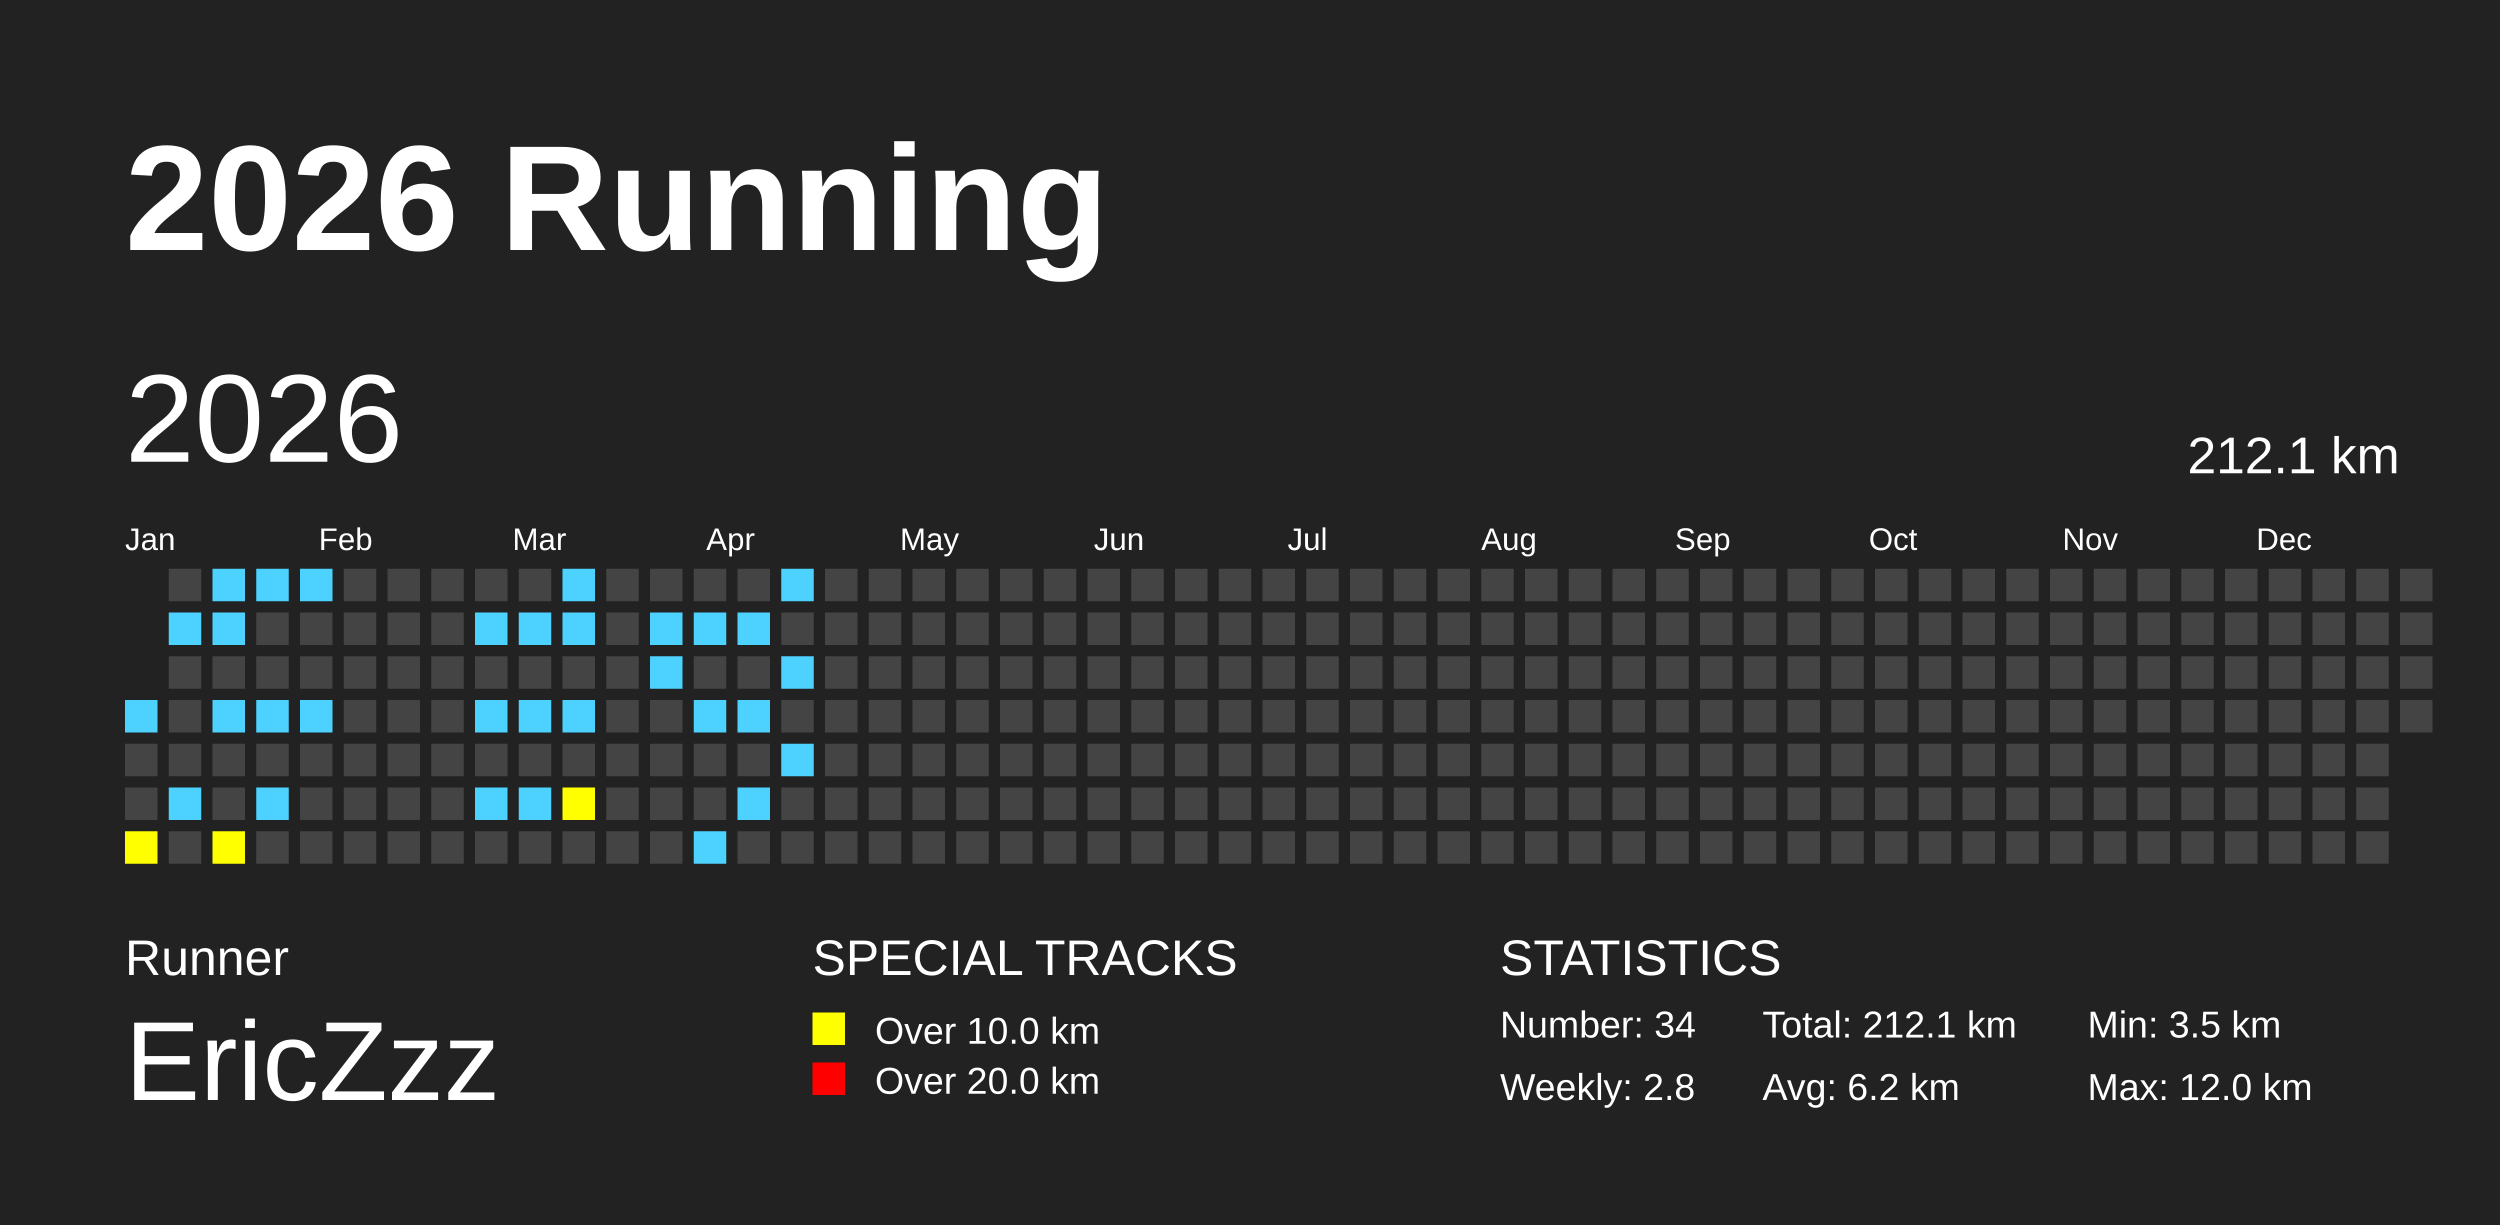
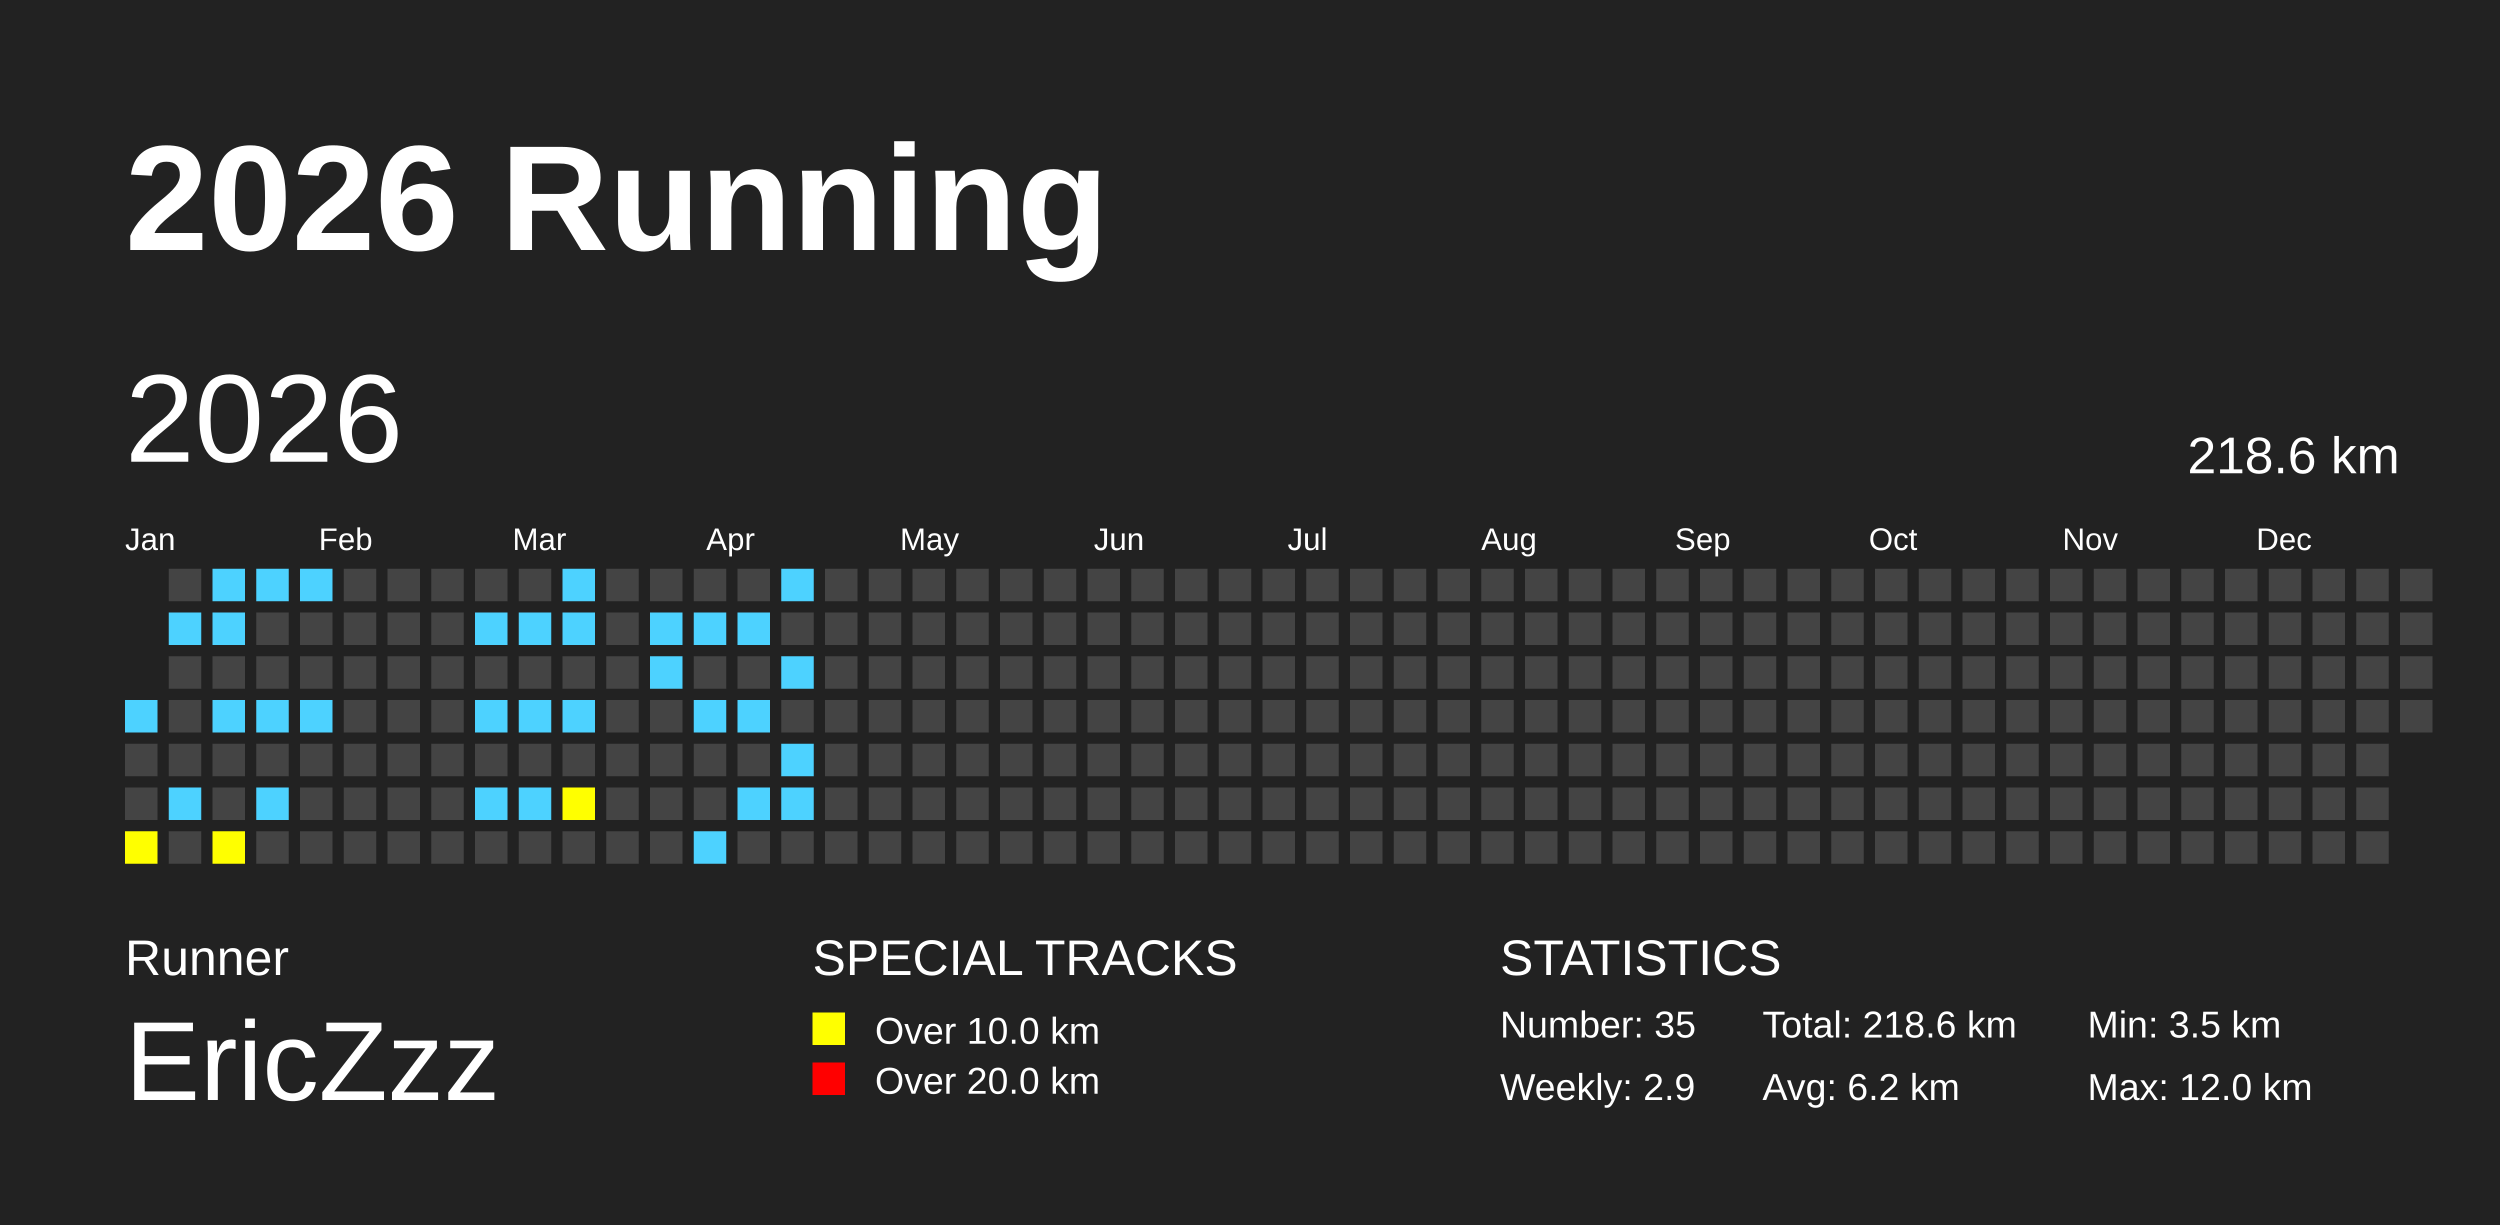
<svg xmlns="http://www.w3.org/2000/svg" baseProfile="full" height="98mm" version="1.1" viewBox="0,0,200,98" width="200mm">
  <defs />
  <rect fill="#222222" height="98" width="200" x="0" y="0" />
  <text fill="#FFFFFF" style="font-size:12px; font-family:Arial; font-weight:bold;" x="10" y="20">2026 Running</text>
  <text fill="#FFFFFF" style="font-size:4px; font-family:Arial" x="10" y="78">Runner</text>
  <text fill="#FFFFFF" style="font-size:9px; font-family:Arial" x="10" y="88">EricZzz</text>
  <text fill="#FFFFFF" style="font-size:4px; font-family:Arial" x="65" y="78">SPECIAL TRACKS</text>
  <rect fill="yellow" height="2.6" width="2.6" x="65" y="81" />
  <text fill="#FFFFFF" style="font-size:3px; font-family:Arial" x="70" y="83.5">Over 10.0 km</text>
  <rect fill="red" height="2.6" width="2.6" x="65" y="85" />
  <text fill="#FFFFFF" style="font-size:3px; font-family:Arial" x="70" y="87.5">Over 20.0 km</text>
  <text fill="#FFFFFF" style="font-size:4px; font-family:Arial" x="120" y="78">STATISTICS</text>
-   <text fill="#FFFFFF" style="font-size:3px; font-family:Arial" x="120" y="83">Number: 34</text>
-   <text fill="#FFFFFF" style="font-size:3px; font-family:Arial" x="120" y="88">Weekly: 2.8</text>
-   <text fill="#FFFFFF" style="font-size:3px; font-family:Arial" x="141" y="83">Total: 212.1 km</text>
+   <text fill="#FFFFFF" style="font-size:3px; font-family:Arial" x="120" y="83">Number: 35</text>
+   <text fill="#FFFFFF" style="font-size:3px; font-family:Arial" x="120" y="88">Weekly: 2.9</text>
+   <text fill="#FFFFFF" style="font-size:3px; font-family:Arial" x="141" y="83">Total: 218.6 km</text>
  <text fill="#FFFFFF" style="font-size:3px; font-family:Arial" x="141" y="88">Avg: 6.2 km</text>
  <text fill="#FFFFFF" style="font-size:3px; font-family:Arial" x="167" y="83">Min: 3.5 km</text>
  <text fill="#FFFFFF" style="font-size:3px; font-family:Arial" x="167" y="88">Max: 12.0 km</text>
  <text dominant-baseline="hanging" fill="#FFFFFF" style="font-size:10.0px; font-family:Arial;" x="10" y="30">2026</text>
-   <text dominant-baseline="hanging" fill="#FFFFFF" style="font-size:4.125px; font-family:Arial;" x="175" y="35">212.1 km</text>
+   <text dominant-baseline="hanging" fill="#FFFFFF" style="font-size:4.125px; font-family:Arial;" x="175" y="35">218.6 km</text>
  <text fill="#FFFFFF" style="font-size:2.5px; font-family:Arial" x="10.0" y="44">Jan</text>
  <text fill="#FFFFFF" style="font-size:2.5px; font-family:Arial" x="25.5" y="44">Feb</text>
  <text fill="#FFFFFF" style="font-size:2.5px; font-family:Arial" x="41.0" y="44">Mar</text>
  <text fill="#FFFFFF" style="font-size:2.5px; font-family:Arial" x="56.5" y="44">Apr</text>
  <text fill="#FFFFFF" style="font-size:2.5px; font-family:Arial" x="72.0" y="44">May</text>
  <text fill="#FFFFFF" style="font-size:2.5px; font-family:Arial" x="87.5" y="44">Jun</text>
  <text fill="#FFFFFF" style="font-size:2.5px; font-family:Arial" x="103.0" y="44">Jul</text>
  <text fill="#FFFFFF" style="font-size:2.5px; font-family:Arial" x="118.5" y="44">Aug</text>
  <text fill="#FFFFFF" style="font-size:2.5px; font-family:Arial" x="134.0" y="44">Sep</text>
  <text fill="#FFFFFF" style="font-size:2.5px; font-family:Arial" x="149.5" y="44">Oct</text>
  <text fill="#FFFFFF" style="font-size:2.5px; font-family:Arial" x="165.0" y="44">Nov</text>
  <text fill="#FFFFFF" style="font-size:2.5px; font-family:Arial" x="180.5" y="44">Dec</text>
  <rect fill="#4DD2FF" height="2.6" width="2.6" x="10.0" y="56.0" />
  <rect fill="#444444" height="2.6" width="2.6" x="10.0" y="59.5" />
  <rect fill="#444444" height="2.6" width="2.6" x="10.0" y="63.0" />
  <rect fill="yellow" height="2.6" width="2.6" x="10.0" y="66.5" />
  <rect fill="#444444" height="2.6" width="2.6" x="13.5" y="45.5" />
  <rect fill="#4DD2FF" height="2.6" width="2.6" x="13.5" y="49.0" />
  <rect fill="#444444" height="2.6" width="2.6" x="13.5" y="52.5" />
  <rect fill="#444444" height="2.6" width="2.6" x="13.5" y="56.0" />
  <rect fill="#444444" height="2.6" width="2.6" x="13.5" y="59.5" />
  <rect fill="#4DD2FF" height="2.6" width="2.6" x="13.5" y="63.0" />
  <rect fill="#444444" height="2.6" width="2.6" x="13.5" y="66.5" />
  <rect fill="#4DD2FF" height="2.6" width="2.6" x="17.0" y="45.5" />
  <rect fill="#4DD2FF" height="2.6" width="2.6" x="17.0" y="49.0" />
  <rect fill="#444444" height="2.6" width="2.6" x="17.0" y="52.5" />
  <rect fill="#4DD2FF" height="2.6" width="2.6" x="17.0" y="56.0" />
  <rect fill="#444444" height="2.6" width="2.6" x="17.0" y="59.5" />
  <rect fill="#444444" height="2.6" width="2.6" x="17.0" y="63.0" />
  <rect fill="yellow" height="2.6" width="2.6" x="17.0" y="66.5" />
  <rect fill="#4DD2FF" height="2.6" width="2.6" x="20.5" y="45.5" />
  <rect fill="#444444" height="2.6" width="2.6" x="20.5" y="49.0" />
  <rect fill="#444444" height="2.6" width="2.6" x="20.5" y="52.5" />
  <rect fill="#4DD2FF" height="2.6" width="2.6" x="20.5" y="56.0" />
  <rect fill="#444444" height="2.6" width="2.6" x="20.5" y="59.5" />
  <rect fill="#4DD2FF" height="2.6" width="2.6" x="20.5" y="63.0" />
  <rect fill="#444444" height="2.6" width="2.6" x="20.5" y="66.5" />
  <rect fill="#4DD2FF" height="2.6" width="2.6" x="24.0" y="45.5" />
  <rect fill="#444444" height="2.6" width="2.6" x="24.0" y="49.0" />
  <rect fill="#444444" height="2.6" width="2.6" x="24.0" y="52.5" />
  <rect fill="#4DD2FF" height="2.6" width="2.6" x="24.0" y="56.0" />
  <rect fill="#444444" height="2.6" width="2.6" x="24.0" y="59.5" />
  <rect fill="#444444" height="2.6" width="2.6" x="24.0" y="63.0" />
  <rect fill="#444444" height="2.6" width="2.6" x="24.0" y="66.5" />
  <rect fill="#444444" height="2.6" width="2.6" x="27.5" y="45.5" />
  <rect fill="#444444" height="2.6" width="2.6" x="27.5" y="49.0" />
  <rect fill="#444444" height="2.6" width="2.6" x="27.5" y="52.5" />
  <rect fill="#444444" height="2.6" width="2.6" x="27.5" y="56.0" />
  <rect fill="#444444" height="2.6" width="2.6" x="27.5" y="59.5" />
  <rect fill="#444444" height="2.6" width="2.6" x="27.5" y="63.0" />
  <rect fill="#444444" height="2.6" width="2.6" x="27.5" y="66.5" />
  <rect fill="#444444" height="2.6" width="2.6" x="31.0" y="45.5" />
  <rect fill="#444444" height="2.6" width="2.6" x="31.0" y="49.0" />
  <rect fill="#444444" height="2.6" width="2.6" x="31.0" y="52.5" />
  <rect fill="#444444" height="2.6" width="2.6" x="31.0" y="56.0" />
  <rect fill="#444444" height="2.6" width="2.6" x="31.0" y="59.5" />
  <rect fill="#444444" height="2.6" width="2.6" x="31.0" y="63.0" />
  <rect fill="#444444" height="2.6" width="2.6" x="31.0" y="66.5" />
  <rect fill="#444444" height="2.6" width="2.6" x="34.5" y="45.5" />
  <rect fill="#444444" height="2.6" width="2.6" x="34.5" y="49.0" />
  <rect fill="#444444" height="2.6" width="2.6" x="34.5" y="52.5" />
  <rect fill="#444444" height="2.6" width="2.6" x="34.5" y="56.0" />
  <rect fill="#444444" height="2.6" width="2.6" x="34.5" y="59.5" />
  <rect fill="#444444" height="2.6" width="2.6" x="34.5" y="63.0" />
  <rect fill="#444444" height="2.6" width="2.6" x="34.5" y="66.5" />
  <rect fill="#444444" height="2.6" width="2.6" x="38.0" y="45.5" />
  <rect fill="#4DD2FF" height="2.6" width="2.6" x="38.0" y="49.0" />
  <rect fill="#444444" height="2.6" width="2.6" x="38.0" y="52.5" />
  <rect fill="#4DD2FF" height="2.6" width="2.6" x="38.0" y="56.0" />
  <rect fill="#444444" height="2.6" width="2.6" x="38.0" y="59.5" />
  <rect fill="#4DD2FF" height="2.6" width="2.6" x="38.0" y="63.0" />
  <rect fill="#444444" height="2.6" width="2.6" x="38.0" y="66.5" />
  <rect fill="#444444" height="2.6" width="2.6" x="41.5" y="45.5" />
  <rect fill="#4DD2FF" height="2.6" width="2.6" x="41.5" y="49.0" />
  <rect fill="#444444" height="2.6" width="2.6" x="41.5" y="52.5" />
  <rect fill="#4DD2FF" height="2.6" width="2.6" x="41.5" y="56.0" />
  <rect fill="#444444" height="2.6" width="2.6" x="41.5" y="59.5" />
  <rect fill="#4DD2FF" height="2.6" width="2.6" x="41.5" y="63.0" />
  <rect fill="#444444" height="2.6" width="2.6" x="41.5" y="66.5" />
  <rect fill="#4DD2FF" height="2.6" width="2.6" x="45.0" y="45.5" />
  <rect fill="#4DD2FF" height="2.6" width="2.6" x="45.0" y="49.0" />
  <rect fill="#444444" height="2.6" width="2.6" x="45.0" y="52.5" />
  <rect fill="#4DD2FF" height="2.6" width="2.6" x="45.0" y="56.0" />
  <rect fill="#444444" height="2.6" width="2.6" x="45.0" y="59.5" />
  <rect fill="yellow" height="2.6" width="2.6" x="45.0" y="63.0" />
  <rect fill="#444444" height="2.6" width="2.6" x="45.0" y="66.5" />
  <rect fill="#444444" height="2.6" width="2.6" x="48.5" y="45.5" />
  <rect fill="#444444" height="2.6" width="2.6" x="48.5" y="49.0" />
  <rect fill="#444444" height="2.6" width="2.6" x="48.5" y="52.5" />
  <rect fill="#444444" height="2.6" width="2.6" x="48.5" y="56.0" />
  <rect fill="#444444" height="2.6" width="2.6" x="48.5" y="59.5" />
  <rect fill="#444444" height="2.6" width="2.6" x="48.5" y="63.0" />
  <rect fill="#444444" height="2.6" width="2.6" x="48.5" y="66.5" />
  <rect fill="#444444" height="2.6" width="2.6" x="52.0" y="45.5" />
  <rect fill="#4DD2FF" height="2.6" width="2.6" x="52.0" y="49.0" />
  <rect fill="#4DD2FF" height="2.6" width="2.6" x="52.0" y="52.5" />
  <rect fill="#444444" height="2.6" width="2.6" x="52.0" y="56.0" />
  <rect fill="#444444" height="2.6" width="2.6" x="52.0" y="59.5" />
  <rect fill="#444444" height="2.6" width="2.6" x="52.0" y="63.0" />
  <rect fill="#444444" height="2.6" width="2.6" x="52.0" y="66.5" />
  <rect fill="#444444" height="2.6" width="2.6" x="55.5" y="45.5" />
  <rect fill="#4DD2FF" height="2.6" width="2.6" x="55.5" y="49.0" />
  <rect fill="#444444" height="2.6" width="2.6" x="55.5" y="52.5" />
  <rect fill="#4DD2FF" height="2.6" width="2.6" x="55.5" y="56.0" />
  <rect fill="#444444" height="2.6" width="2.6" x="55.5" y="59.5" />
  <rect fill="#444444" height="2.6" width="2.6" x="55.5" y="63.0" />
  <rect fill="#4DD2FF" height="2.6" width="2.6" x="55.5" y="66.5" />
  <rect fill="#444444" height="2.6" width="2.6" x="59.0" y="45.5" />
  <rect fill="#4DD2FF" height="2.6" width="2.6" x="59.0" y="49.0" />
  <rect fill="#444444" height="2.6" width="2.6" x="59.0" y="52.5" />
  <rect fill="#4DD2FF" height="2.6" width="2.6" x="59.0" y="56.0" />
  <rect fill="#444444" height="2.6" width="2.6" x="59.0" y="59.5" />
  <rect fill="#4DD2FF" height="2.6" width="2.6" x="59.0" y="63.0" />
  <rect fill="#444444" height="2.6" width="2.6" x="59.0" y="66.5" />
  <rect fill="#4DD2FF" height="2.6" width="2.6" x="62.5" y="45.5" />
  <rect fill="#444444" height="2.6" width="2.6" x="62.5" y="49.0" />
  <rect fill="#4DD2FF" height="2.6" width="2.6" x="62.5" y="52.5" />
  <rect fill="#444444" height="2.6" width="2.6" x="62.5" y="56.0" />
  <rect fill="#4DD2FF" height="2.6" width="2.6" x="62.5" y="59.5" />
-   <rect fill="#444444" height="2.6" width="2.6" x="62.5" y="63.0" />
+   <rect fill="#4DD2FF" height="2.6" width="2.6" x="62.5" y="63.0" />
  <rect fill="#444444" height="2.6" width="2.6" x="62.5" y="66.5" />
  <rect fill="#444444" height="2.6" width="2.6" x="66.0" y="45.5" />
  <rect fill="#444444" height="2.6" width="2.6" x="66.0" y="49.0" />
  <rect fill="#444444" height="2.6" width="2.6" x="66.0" y="52.5" />
  <rect fill="#444444" height="2.6" width="2.6" x="66.0" y="56.0" />
  <rect fill="#444444" height="2.6" width="2.6" x="66.0" y="59.5" />
  <rect fill="#444444" height="2.6" width="2.6" x="66.0" y="63.0" />
  <rect fill="#444444" height="2.6" width="2.6" x="66.0" y="66.5" />
  <rect fill="#444444" height="2.6" width="2.6" x="69.5" y="45.5" />
  <rect fill="#444444" height="2.6" width="2.6" x="69.5" y="49.0" />
  <rect fill="#444444" height="2.6" width="2.6" x="69.5" y="52.5" />
  <rect fill="#444444" height="2.6" width="2.6" x="69.5" y="56.0" />
  <rect fill="#444444" height="2.6" width="2.6" x="69.5" y="59.5" />
  <rect fill="#444444" height="2.6" width="2.6" x="69.5" y="63.0" />
  <rect fill="#444444" height="2.6" width="2.6" x="69.5" y="66.5" />
  <rect fill="#444444" height="2.6" width="2.6" x="73.0" y="45.5" />
  <rect fill="#444444" height="2.6" width="2.6" x="73.0" y="49.0" />
  <rect fill="#444444" height="2.6" width="2.6" x="73.0" y="52.5" />
  <rect fill="#444444" height="2.6" width="2.6" x="73.0" y="56.0" />
  <rect fill="#444444" height="2.6" width="2.6" x="73.0" y="59.5" />
  <rect fill="#444444" height="2.6" width="2.6" x="73.0" y="63.0" />
  <rect fill="#444444" height="2.6" width="2.6" x="73.0" y="66.5" />
  <rect fill="#444444" height="2.6" width="2.6" x="76.5" y="45.5" />
  <rect fill="#444444" height="2.6" width="2.6" x="76.5" y="49.0" />
  <rect fill="#444444" height="2.6" width="2.6" x="76.5" y="52.5" />
  <rect fill="#444444" height="2.6" width="2.6" x="76.5" y="56.0" />
  <rect fill="#444444" height="2.6" width="2.6" x="76.5" y="59.5" />
  <rect fill="#444444" height="2.6" width="2.6" x="76.5" y="63.0" />
  <rect fill="#444444" height="2.6" width="2.6" x="76.5" y="66.5" />
  <rect fill="#444444" height="2.6" width="2.6" x="80.0" y="45.5" />
  <rect fill="#444444" height="2.6" width="2.6" x="80.0" y="49.0" />
  <rect fill="#444444" height="2.6" width="2.6" x="80.0" y="52.5" />
  <rect fill="#444444" height="2.6" width="2.6" x="80.0" y="56.0" />
  <rect fill="#444444" height="2.6" width="2.6" x="80.0" y="59.5" />
  <rect fill="#444444" height="2.6" width="2.6" x="80.0" y="63.0" />
  <rect fill="#444444" height="2.6" width="2.6" x="80.0" y="66.5" />
  <rect fill="#444444" height="2.6" width="2.6" x="83.5" y="45.5" />
  <rect fill="#444444" height="2.6" width="2.6" x="83.5" y="49.0" />
  <rect fill="#444444" height="2.6" width="2.6" x="83.5" y="52.5" />
  <rect fill="#444444" height="2.6" width="2.6" x="83.5" y="56.0" />
  <rect fill="#444444" height="2.6" width="2.6" x="83.5" y="59.5" />
  <rect fill="#444444" height="2.6" width="2.6" x="83.5" y="63.0" />
  <rect fill="#444444" height="2.6" width="2.6" x="83.5" y="66.5" />
  <rect fill="#444444" height="2.6" width="2.6" x="87.0" y="45.5" />
  <rect fill="#444444" height="2.6" width="2.6" x="87.0" y="49.0" />
  <rect fill="#444444" height="2.6" width="2.6" x="87.0" y="52.5" />
  <rect fill="#444444" height="2.6" width="2.6" x="87.0" y="56.0" />
  <rect fill="#444444" height="2.6" width="2.6" x="87.0" y="59.5" />
  <rect fill="#444444" height="2.6" width="2.6" x="87.0" y="63.0" />
  <rect fill="#444444" height="2.6" width="2.6" x="87.0" y="66.5" />
  <rect fill="#444444" height="2.6" width="2.6" x="90.5" y="45.5" />
  <rect fill="#444444" height="2.6" width="2.6" x="90.5" y="49.0" />
  <rect fill="#444444" height="2.6" width="2.6" x="90.5" y="52.5" />
  <rect fill="#444444" height="2.6" width="2.6" x="90.5" y="56.0" />
  <rect fill="#444444" height="2.6" width="2.6" x="90.5" y="59.5" />
  <rect fill="#444444" height="2.6" width="2.6" x="90.5" y="63.0" />
  <rect fill="#444444" height="2.6" width="2.6" x="90.5" y="66.5" />
  <rect fill="#444444" height="2.6" width="2.6" x="94.0" y="45.5" />
  <rect fill="#444444" height="2.6" width="2.6" x="94.0" y="49.0" />
  <rect fill="#444444" height="2.6" width="2.6" x="94.0" y="52.5" />
  <rect fill="#444444" height="2.6" width="2.6" x="94.0" y="56.0" />
  <rect fill="#444444" height="2.6" width="2.6" x="94.0" y="59.5" />
  <rect fill="#444444" height="2.6" width="2.6" x="94.0" y="63.0" />
  <rect fill="#444444" height="2.6" width="2.6" x="94.0" y="66.5" />
  <rect fill="#444444" height="2.6" width="2.6" x="97.5" y="45.5" />
  <rect fill="#444444" height="2.6" width="2.6" x="97.5" y="49.0" />
  <rect fill="#444444" height="2.6" width="2.6" x="97.5" y="52.5" />
  <rect fill="#444444" height="2.6" width="2.6" x="97.5" y="56.0" />
  <rect fill="#444444" height="2.6" width="2.6" x="97.5" y="59.5" />
  <rect fill="#444444" height="2.6" width="2.6" x="97.5" y="63.0" />
  <rect fill="#444444" height="2.6" width="2.6" x="97.5" y="66.5" />
  <rect fill="#444444" height="2.6" width="2.6" x="101.0" y="45.5" />
  <rect fill="#444444" height="2.6" width="2.6" x="101.0" y="49.0" />
  <rect fill="#444444" height="2.6" width="2.6" x="101.0" y="52.5" />
  <rect fill="#444444" height="2.6" width="2.6" x="101.0" y="56.0" />
  <rect fill="#444444" height="2.6" width="2.6" x="101.0" y="59.5" />
  <rect fill="#444444" height="2.6" width="2.6" x="101.0" y="63.0" />
  <rect fill="#444444" height="2.6" width="2.6" x="101.0" y="66.5" />
  <rect fill="#444444" height="2.6" width="2.6" x="104.5" y="45.5" />
  <rect fill="#444444" height="2.6" width="2.6" x="104.5" y="49.0" />
  <rect fill="#444444" height="2.6" width="2.6" x="104.5" y="52.5" />
  <rect fill="#444444" height="2.6" width="2.6" x="104.5" y="56.0" />
  <rect fill="#444444" height="2.6" width="2.6" x="104.5" y="59.5" />
  <rect fill="#444444" height="2.6" width="2.6" x="104.5" y="63.0" />
  <rect fill="#444444" height="2.6" width="2.6" x="104.5" y="66.5" />
  <rect fill="#444444" height="2.6" width="2.6" x="108.0" y="45.5" />
  <rect fill="#444444" height="2.6" width="2.6" x="108.0" y="49.0" />
  <rect fill="#444444" height="2.6" width="2.6" x="108.0" y="52.5" />
  <rect fill="#444444" height="2.6" width="2.6" x="108.0" y="56.0" />
  <rect fill="#444444" height="2.6" width="2.6" x="108.0" y="59.5" />
  <rect fill="#444444" height="2.6" width="2.6" x="108.0" y="63.0" />
  <rect fill="#444444" height="2.6" width="2.6" x="108.0" y="66.5" />
  <rect fill="#444444" height="2.6" width="2.6" x="111.5" y="45.5" />
  <rect fill="#444444" height="2.6" width="2.6" x="111.5" y="49.0" />
  <rect fill="#444444" height="2.6" width="2.6" x="111.5" y="52.5" />
  <rect fill="#444444" height="2.6" width="2.6" x="111.5" y="56.0" />
  <rect fill="#444444" height="2.6" width="2.6" x="111.5" y="59.5" />
  <rect fill="#444444" height="2.6" width="2.6" x="111.5" y="63.0" />
  <rect fill="#444444" height="2.6" width="2.6" x="111.5" y="66.5" />
  <rect fill="#444444" height="2.6" width="2.6" x="115.0" y="45.5" />
  <rect fill="#444444" height="2.6" width="2.6" x="115.0" y="49.0" />
  <rect fill="#444444" height="2.6" width="2.6" x="115.0" y="52.5" />
  <rect fill="#444444" height="2.6" width="2.6" x="115.0" y="56.0" />
  <rect fill="#444444" height="2.6" width="2.6" x="115.0" y="59.5" />
  <rect fill="#444444" height="2.6" width="2.6" x="115.0" y="63.0" />
  <rect fill="#444444" height="2.6" width="2.6" x="115.0" y="66.5" />
  <rect fill="#444444" height="2.6" width="2.6" x="118.5" y="45.5" />
  <rect fill="#444444" height="2.6" width="2.6" x="118.5" y="49.0" />
  <rect fill="#444444" height="2.6" width="2.6" x="118.5" y="52.5" />
  <rect fill="#444444" height="2.6" width="2.6" x="118.5" y="56.0" />
  <rect fill="#444444" height="2.6" width="2.6" x="118.5" y="59.5" />
  <rect fill="#444444" height="2.6" width="2.6" x="118.5" y="63.0" />
  <rect fill="#444444" height="2.6" width="2.6" x="118.5" y="66.5" />
  <rect fill="#444444" height="2.6" width="2.6" x="122.0" y="45.5" />
  <rect fill="#444444" height="2.6" width="2.6" x="122.0" y="49.0" />
  <rect fill="#444444" height="2.6" width="2.6" x="122.0" y="52.5" />
  <rect fill="#444444" height="2.6" width="2.6" x="122.0" y="56.0" />
  <rect fill="#444444" height="2.6" width="2.6" x="122.0" y="59.5" />
  <rect fill="#444444" height="2.6" width="2.6" x="122.0" y="63.0" />
  <rect fill="#444444" height="2.6" width="2.6" x="122.0" y="66.5" />
  <rect fill="#444444" height="2.6" width="2.6" x="125.5" y="45.5" />
  <rect fill="#444444" height="2.6" width="2.6" x="125.5" y="49.0" />
  <rect fill="#444444" height="2.6" width="2.6" x="125.5" y="52.5" />
  <rect fill="#444444" height="2.6" width="2.6" x="125.5" y="56.0" />
  <rect fill="#444444" height="2.6" width="2.6" x="125.5" y="59.5" />
  <rect fill="#444444" height="2.6" width="2.6" x="125.5" y="63.0" />
  <rect fill="#444444" height="2.6" width="2.6" x="125.5" y="66.5" />
  <rect fill="#444444" height="2.6" width="2.6" x="129.0" y="45.5" />
  <rect fill="#444444" height="2.6" width="2.6" x="129.0" y="49.0" />
  <rect fill="#444444" height="2.6" width="2.6" x="129.0" y="52.5" />
  <rect fill="#444444" height="2.6" width="2.6" x="129.0" y="56.0" />
  <rect fill="#444444" height="2.6" width="2.6" x="129.0" y="59.5" />
  <rect fill="#444444" height="2.6" width="2.6" x="129.0" y="63.0" />
  <rect fill="#444444" height="2.6" width="2.6" x="129.0" y="66.5" />
  <rect fill="#444444" height="2.6" width="2.6" x="132.5" y="45.5" />
  <rect fill="#444444" height="2.6" width="2.6" x="132.5" y="49.0" />
  <rect fill="#444444" height="2.6" width="2.6" x="132.5" y="52.5" />
  <rect fill="#444444" height="2.6" width="2.6" x="132.5" y="56.0" />
  <rect fill="#444444" height="2.6" width="2.6" x="132.5" y="59.5" />
  <rect fill="#444444" height="2.6" width="2.6" x="132.5" y="63.0" />
  <rect fill="#444444" height="2.6" width="2.6" x="132.5" y="66.5" />
  <rect fill="#444444" height="2.6" width="2.6" x="136.0" y="45.5" />
  <rect fill="#444444" height="2.6" width="2.6" x="136.0" y="49.0" />
  <rect fill="#444444" height="2.6" width="2.6" x="136.0" y="52.5" />
  <rect fill="#444444" height="2.6" width="2.6" x="136.0" y="56.0" />
  <rect fill="#444444" height="2.6" width="2.6" x="136.0" y="59.5" />
  <rect fill="#444444" height="2.6" width="2.6" x="136.0" y="63.0" />
  <rect fill="#444444" height="2.6" width="2.6" x="136.0" y="66.5" />
  <rect fill="#444444" height="2.6" width="2.6" x="139.5" y="45.5" />
  <rect fill="#444444" height="2.6" width="2.6" x="139.5" y="49.0" />
  <rect fill="#444444" height="2.6" width="2.6" x="139.5" y="52.5" />
  <rect fill="#444444" height="2.6" width="2.6" x="139.5" y="56.0" />
  <rect fill="#444444" height="2.6" width="2.6" x="139.5" y="59.5" />
  <rect fill="#444444" height="2.6" width="2.6" x="139.5" y="63.0" />
  <rect fill="#444444" height="2.6" width="2.6" x="139.5" y="66.5" />
  <rect fill="#444444" height="2.6" width="2.6" x="143.0" y="45.5" />
  <rect fill="#444444" height="2.6" width="2.6" x="143.0" y="49.0" />
  <rect fill="#444444" height="2.6" width="2.6" x="143.0" y="52.5" />
  <rect fill="#444444" height="2.6" width="2.6" x="143.0" y="56.0" />
  <rect fill="#444444" height="2.6" width="2.6" x="143.0" y="59.5" />
  <rect fill="#444444" height="2.6" width="2.6" x="143.0" y="63.0" />
  <rect fill="#444444" height="2.6" width="2.6" x="143.0" y="66.5" />
  <rect fill="#444444" height="2.6" width="2.6" x="146.5" y="45.5" />
  <rect fill="#444444" height="2.6" width="2.6" x="146.5" y="49.0" />
  <rect fill="#444444" height="2.6" width="2.6" x="146.5" y="52.5" />
  <rect fill="#444444" height="2.6" width="2.6" x="146.5" y="56.0" />
  <rect fill="#444444" height="2.6" width="2.6" x="146.5" y="59.5" />
  <rect fill="#444444" height="2.6" width="2.6" x="146.5" y="63.0" />
  <rect fill="#444444" height="2.6" width="2.6" x="146.5" y="66.5" />
  <rect fill="#444444" height="2.6" width="2.6" x="150.0" y="45.5" />
  <rect fill="#444444" height="2.6" width="2.6" x="150.0" y="49.0" />
  <rect fill="#444444" height="2.6" width="2.6" x="150.0" y="52.5" />
  <rect fill="#444444" height="2.6" width="2.6" x="150.0" y="56.0" />
  <rect fill="#444444" height="2.6" width="2.6" x="150.0" y="59.5" />
  <rect fill="#444444" height="2.6" width="2.6" x="150.0" y="63.0" />
  <rect fill="#444444" height="2.6" width="2.6" x="150.0" y="66.5" />
  <rect fill="#444444" height="2.6" width="2.6" x="153.5" y="45.5" />
  <rect fill="#444444" height="2.6" width="2.6" x="153.5" y="49.0" />
  <rect fill="#444444" height="2.6" width="2.6" x="153.5" y="52.5" />
  <rect fill="#444444" height="2.6" width="2.6" x="153.5" y="56.0" />
  <rect fill="#444444" height="2.6" width="2.6" x="153.5" y="59.5" />
  <rect fill="#444444" height="2.6" width="2.6" x="153.5" y="63.0" />
  <rect fill="#444444" height="2.6" width="2.6" x="153.5" y="66.5" />
  <rect fill="#444444" height="2.6" width="2.6" x="157.0" y="45.5" />
  <rect fill="#444444" height="2.6" width="2.6" x="157.0" y="49.0" />
  <rect fill="#444444" height="2.6" width="2.6" x="157.0" y="52.5" />
  <rect fill="#444444" height="2.6" width="2.6" x="157.0" y="56.0" />
  <rect fill="#444444" height="2.6" width="2.6" x="157.0" y="59.5" />
  <rect fill="#444444" height="2.6" width="2.6" x="157.0" y="63.0" />
  <rect fill="#444444" height="2.6" width="2.6" x="157.0" y="66.5" />
  <rect fill="#444444" height="2.6" width="2.6" x="160.5" y="45.5" />
  <rect fill="#444444" height="2.6" width="2.6" x="160.5" y="49.0" />
  <rect fill="#444444" height="2.6" width="2.6" x="160.5" y="52.5" />
  <rect fill="#444444" height="2.6" width="2.6" x="160.5" y="56.0" />
  <rect fill="#444444" height="2.6" width="2.6" x="160.5" y="59.5" />
  <rect fill="#444444" height="2.6" width="2.6" x="160.5" y="63.0" />
  <rect fill="#444444" height="2.6" width="2.6" x="160.5" y="66.5" />
  <rect fill="#444444" height="2.6" width="2.6" x="164.0" y="45.5" />
  <rect fill="#444444" height="2.6" width="2.6" x="164.0" y="49.0" />
  <rect fill="#444444" height="2.6" width="2.6" x="164.0" y="52.5" />
  <rect fill="#444444" height="2.6" width="2.6" x="164.0" y="56.0" />
  <rect fill="#444444" height="2.6" width="2.6" x="164.0" y="59.5" />
  <rect fill="#444444" height="2.6" width="2.6" x="164.0" y="63.0" />
  <rect fill="#444444" height="2.6" width="2.6" x="164.0" y="66.5" />
  <rect fill="#444444" height="2.6" width="2.6" x="167.5" y="45.5" />
  <rect fill="#444444" height="2.6" width="2.6" x="167.5" y="49.0" />
  <rect fill="#444444" height="2.6" width="2.6" x="167.5" y="52.5" />
  <rect fill="#444444" height="2.6" width="2.6" x="167.5" y="56.0" />
  <rect fill="#444444" height="2.6" width="2.6" x="167.5" y="59.5" />
  <rect fill="#444444" height="2.6" width="2.6" x="167.5" y="63.0" />
  <rect fill="#444444" height="2.6" width="2.6" x="167.5" y="66.5" />
  <rect fill="#444444" height="2.6" width="2.6" x="171.0" y="45.5" />
  <rect fill="#444444" height="2.6" width="2.6" x="171.0" y="49.0" />
  <rect fill="#444444" height="2.6" width="2.6" x="171.0" y="52.5" />
  <rect fill="#444444" height="2.6" width="2.6" x="171.0" y="56.0" />
  <rect fill="#444444" height="2.6" width="2.6" x="171.0" y="59.5" />
  <rect fill="#444444" height="2.6" width="2.6" x="171.0" y="63.0" />
  <rect fill="#444444" height="2.6" width="2.6" x="171.0" y="66.5" />
  <rect fill="#444444" height="2.6" width="2.6" x="174.5" y="45.5" />
  <rect fill="#444444" height="2.6" width="2.6" x="174.5" y="49.0" />
  <rect fill="#444444" height="2.6" width="2.6" x="174.5" y="52.5" />
  <rect fill="#444444" height="2.6" width="2.6" x="174.5" y="56.0" />
  <rect fill="#444444" height="2.6" width="2.6" x="174.5" y="59.5" />
  <rect fill="#444444" height="2.6" width="2.6" x="174.5" y="63.0" />
  <rect fill="#444444" height="2.6" width="2.6" x="174.5" y="66.5" />
  <rect fill="#444444" height="2.6" width="2.6" x="178.0" y="45.5" />
  <rect fill="#444444" height="2.6" width="2.6" x="178.0" y="49.0" />
  <rect fill="#444444" height="2.6" width="2.6" x="178.0" y="52.5" />
  <rect fill="#444444" height="2.6" width="2.6" x="178.0" y="56.0" />
  <rect fill="#444444" height="2.6" width="2.6" x="178.0" y="59.5" />
  <rect fill="#444444" height="2.6" width="2.6" x="178.0" y="63.0" />
  <rect fill="#444444" height="2.6" width="2.6" x="178.0" y="66.5" />
  <rect fill="#444444" height="2.6" width="2.6" x="181.5" y="45.5" />
  <rect fill="#444444" height="2.6" width="2.6" x="181.5" y="49.0" />
  <rect fill="#444444" height="2.6" width="2.6" x="181.5" y="52.5" />
  <rect fill="#444444" height="2.6" width="2.6" x="181.5" y="56.0" />
  <rect fill="#444444" height="2.6" width="2.6" x="181.5" y="59.5" />
  <rect fill="#444444" height="2.6" width="2.6" x="181.5" y="63.0" />
  <rect fill="#444444" height="2.6" width="2.6" x="181.5" y="66.5" />
  <rect fill="#444444" height="2.6" width="2.6" x="185.0" y="45.5" />
  <rect fill="#444444" height="2.6" width="2.6" x="185.0" y="49.0" />
  <rect fill="#444444" height="2.6" width="2.6" x="185.0" y="52.5" />
  <rect fill="#444444" height="2.6" width="2.6" x="185.0" y="56.0" />
  <rect fill="#444444" height="2.6" width="2.6" x="185.0" y="59.5" />
  <rect fill="#444444" height="2.6" width="2.6" x="185.0" y="63.0" />
  <rect fill="#444444" height="2.6" width="2.6" x="185.0" y="66.5" />
  <rect fill="#444444" height="2.6" width="2.6" x="188.5" y="45.5" />
  <rect fill="#444444" height="2.6" width="2.6" x="188.5" y="49.0" />
  <rect fill="#444444" height="2.6" width="2.6" x="188.5" y="52.5" />
  <rect fill="#444444" height="2.6" width="2.6" x="188.5" y="56.0" />
  <rect fill="#444444" height="2.6" width="2.6" x="188.5" y="59.5" />
  <rect fill="#444444" height="2.6" width="2.6" x="188.5" y="63.0" />
  <rect fill="#444444" height="2.6" width="2.6" x="188.5" y="66.5" />
  <rect fill="#444444" height="2.6" width="2.6" x="192.0" y="45.5" />
  <rect fill="#444444" height="2.6" width="2.6" x="192.0" y="49.0" />
  <rect fill="#444444" height="2.6" width="2.6" x="192.0" y="52.5" />
  <rect fill="#444444" height="2.6" width="2.6" x="192.0" y="56.0" />
</svg>
